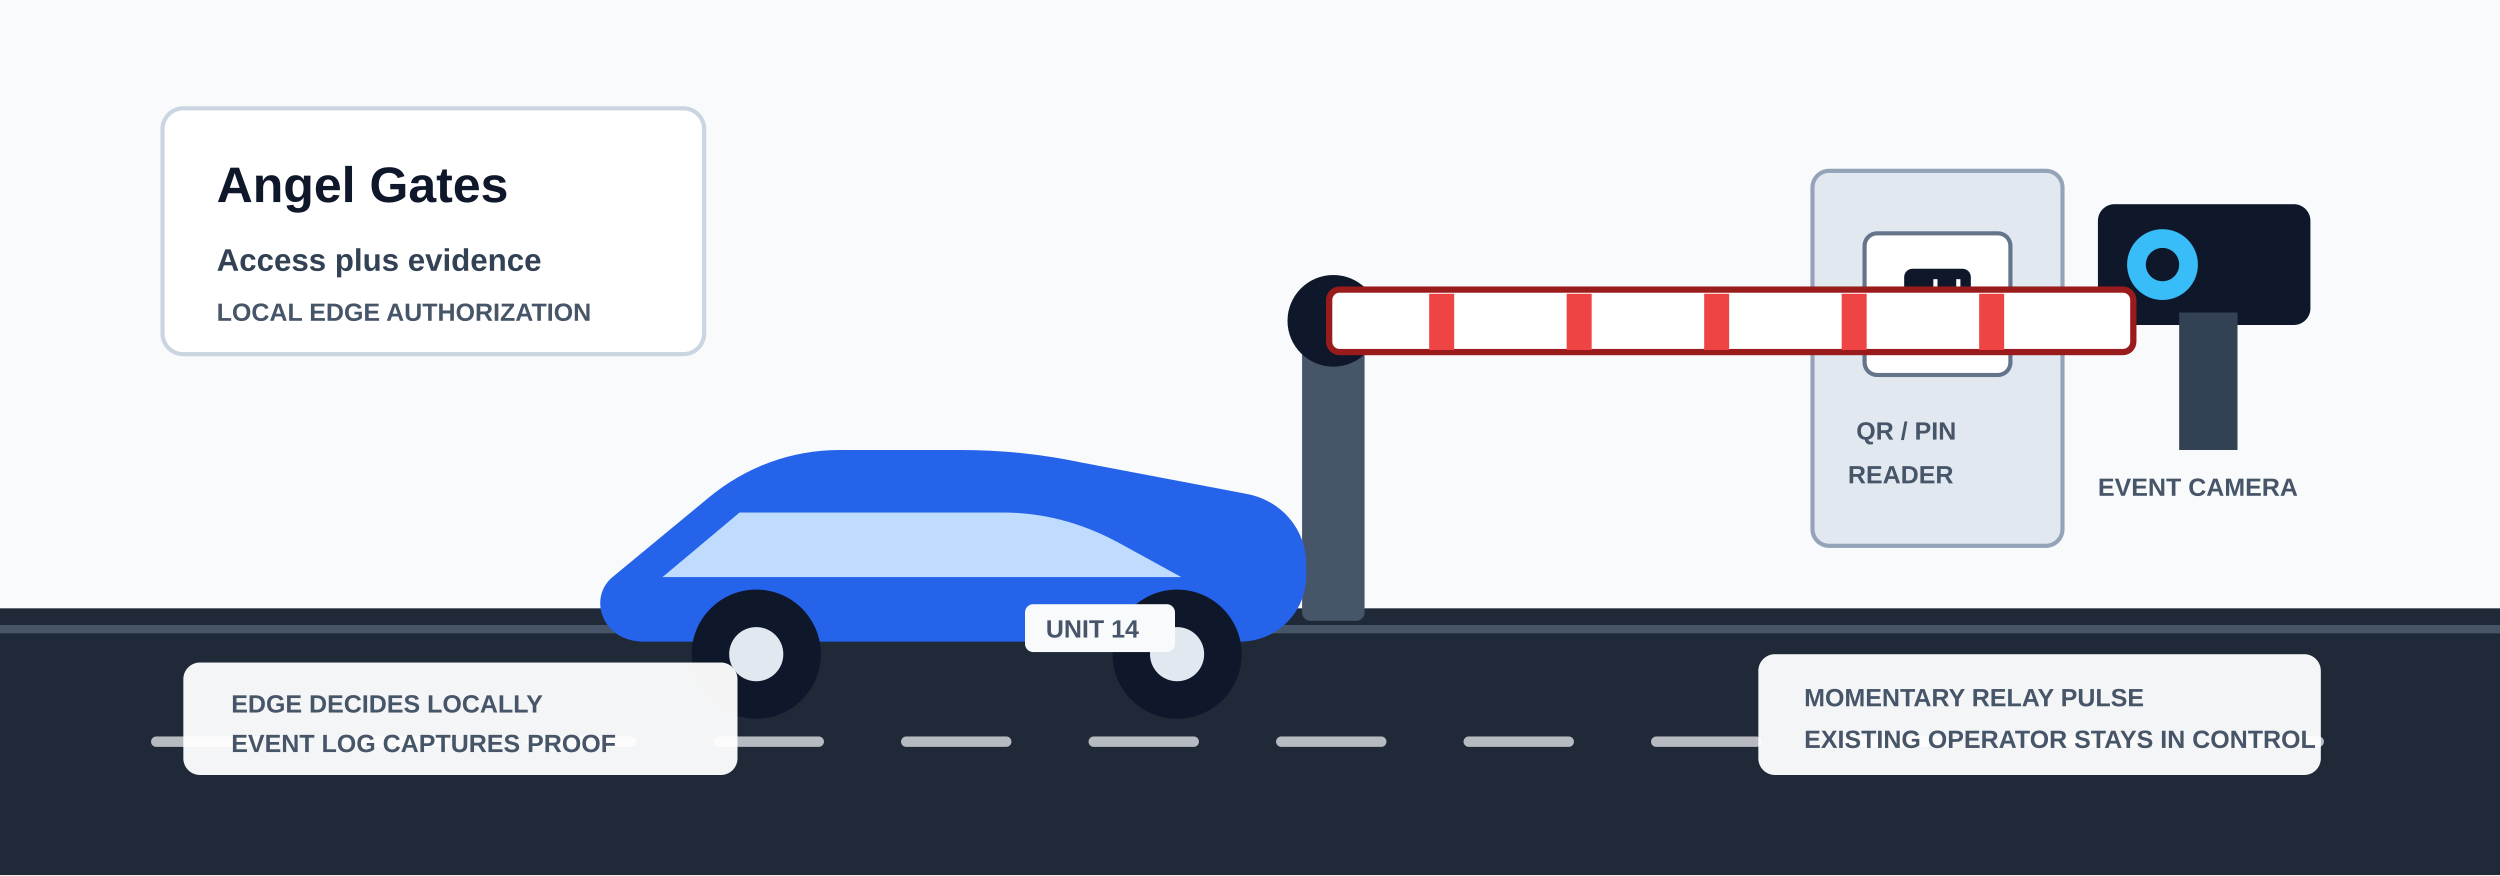
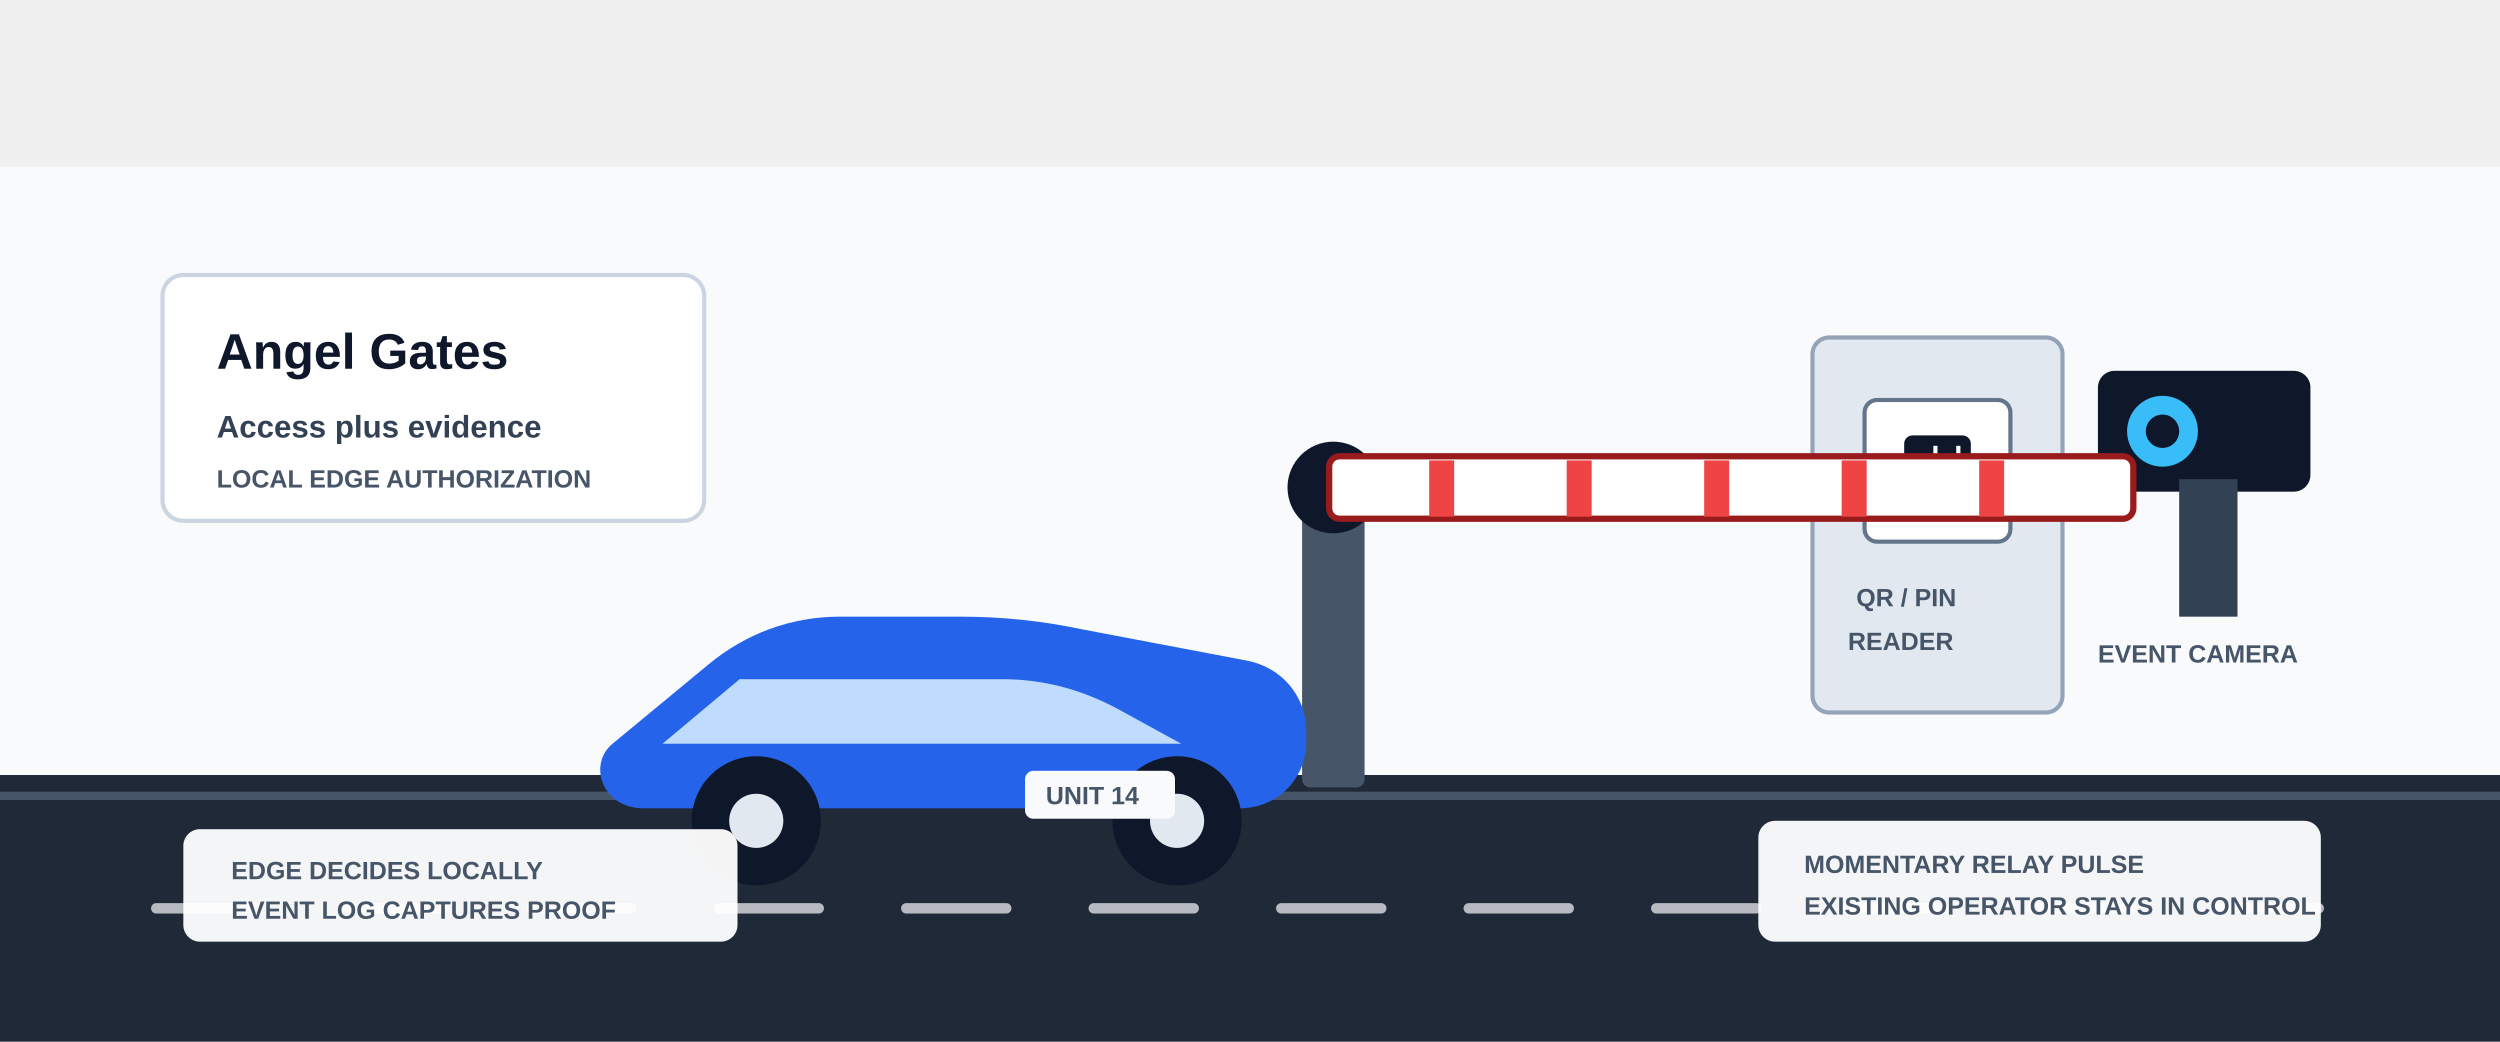
- <svg xmlns="http://www.w3.org/2000/svg" viewBox="0 0 1200 420" role="img" aria-labelledby="title desc">
+ <svg xmlns="http://www.w3.org/2000/svg" viewBox="0 -80 1200 500" role="img" aria-labelledby="title desc">
  <style>
    .label { font: 700 24px Arial, sans-serif; fill: #0f172a; }
    .small { font: 600 15px Arial, sans-serif; fill: #334155; }
    .tiny { font: 600 12px Arial, sans-serif; fill: #475569; letter-spacing: 0; }
    .arm { transform-origin: 640px 154px; animation: lift 4s ease-in-out infinite; }
    .signal { opacity: 0; animation: pulse 4s ease-in-out infinite; }
    @keyframes lift {
      0%, 20% { transform: rotate(0deg); }
      42%, 72% { transform: rotate(-33deg); }
      92%, 100% { transform: rotate(0deg); }
    }
    @keyframes pulse {
      0%, 28% { opacity: 0; }
      35%, 70% { opacity: 1; }
      82%, 100% { opacity: 0; }
    }
  </style>
  <rect width="1200" height="420" rx="0" fill="#f8fafc" />
  <rect x="0" y="292" width="1200" height="128" fill="#1f2937" />
  <path d="M0 302H1200" stroke="#475569" stroke-width="4" />
  <path d="M75 356H1125" stroke="#f8fafc" stroke-width="5" stroke-linecap="round" stroke-dasharray="48 42" opacity="0.7" />
  <rect x="78" y="52" width="260" height="118" rx="10" fill="#ffffff" stroke="#cbd5e1" stroke-width="2" />
  <text x="104" y="97" class="label">Angel Gates</text>
  <text x="104" y="130" class="small">Access plus evidence</text>
  <text x="104" y="154" class="tiny">LOCAL EDGE AUTHORIZATION</text>
  <rect x="870" y="82" width="120" height="180" rx="8" fill="#e2e8f0" stroke="#94a3b8" stroke-width="2" />
  <rect x="895" y="112" width="70" height="68" rx="6" fill="#ffffff" stroke="#64748b" stroke-width="2" />
  <rect x="914" y="129" width="32" height="32" rx="4" fill="#0f172a" />
  <path d="M919 139h22M919 151h22M929 134v22M940 134v22" stroke="#ffffff" stroke-width="2" />
  <text x="891" y="211" class="tiny">QR / PIN</text>
  <text x="887" y="232" class="tiny">READER</text>
  <rect x="1007" y="98" width="102" height="58" rx="8" fill="#0f172a" />
  <circle cx="1038" cy="127" r="17" fill="#38bdf8" />
  <circle cx="1038" cy="127" r="8" fill="#0f172a" />
  <rect x="1046" y="150" width="28" height="66" fill="#334155" />
  <text x="1007" y="238" class="tiny">EVENT CAMERA</text>
  <g class="signal">
    <path d="M854 151C812 139 779 139 742 151" fill="none" stroke="#22c55e" stroke-width="5" stroke-linecap="round" />
    <path d="M848 175C814 166 782 166 748 175" fill="none" stroke="#22c55e" stroke-width="4" stroke-linecap="round" />
    <rect x="744" y="82" width="184" height="38" rx="19" fill="#dcfce7" stroke="#22c55e" stroke-width="2" />
    <text x="776" y="107" class="tiny" fill="#166534">AUTHORIZED</text>
  </g>
  <rect x="625" y="152" width="30" height="146" rx="4" fill="#475569" />
  <circle cx="640" cy="154" r="22" fill="#0f172a" />
  <g class="arm">
    <rect x="638" y="139" width="386" height="30" rx="5" fill="#ffffff" stroke="#991b1b" stroke-width="3" />
    <path d="M692 141v27M758 141v27M824 141v27M890 141v27M956 141v27" stroke="#ef4444" stroke-width="12" />
  </g>
  <g transform="translate(264 236)">
    <path d="M45 72h286c18 0 32-14 32-32v-5c0-17-12-31-29-34L255-14c-19-4-38-6-58-6h-58c-23 0-45 8-63 23L30 41c-12 10-5 31 15 31Z" fill="#2563eb" />
    <path d="M91 10h126c20 0 38 5 55 14l31 17H54l37-31Z" fill="#bfdbfe" />
    <circle cx="99" cy="78" r="31" fill="#0f172a" />
    <circle cx="99" cy="78" r="13" fill="#e2e8f0" />
    <circle cx="301" cy="78" r="31" fill="#0f172a" />
    <circle cx="301" cy="78" r="13" fill="#e2e8f0" />
    <rect x="228" y="54" width="72" height="23" rx="4" fill="#f8fafc" />
    <text x="238" y="70" class="tiny">UNIT 14</text>
  </g>
  <rect x="88" y="318" width="266" height="54" rx="8" fill="#ffffff" opacity="0.95" />
  <text x="111" y="342" class="tiny">EDGE DECIDES LOCALLY</text>
  <text x="111" y="361" class="tiny">EVENT LOG CAPTURES PROOF</text>
  <rect x="844" y="314" width="270" height="58" rx="8" fill="#ffffff" opacity="0.95" />
  <text x="866" y="339" class="tiny">MOMENTARY RELAY PULSE</text>
  <text x="866" y="359" class="tiny">EXISTING OPERATOR STAYS IN CONTROL</text>
</svg>
